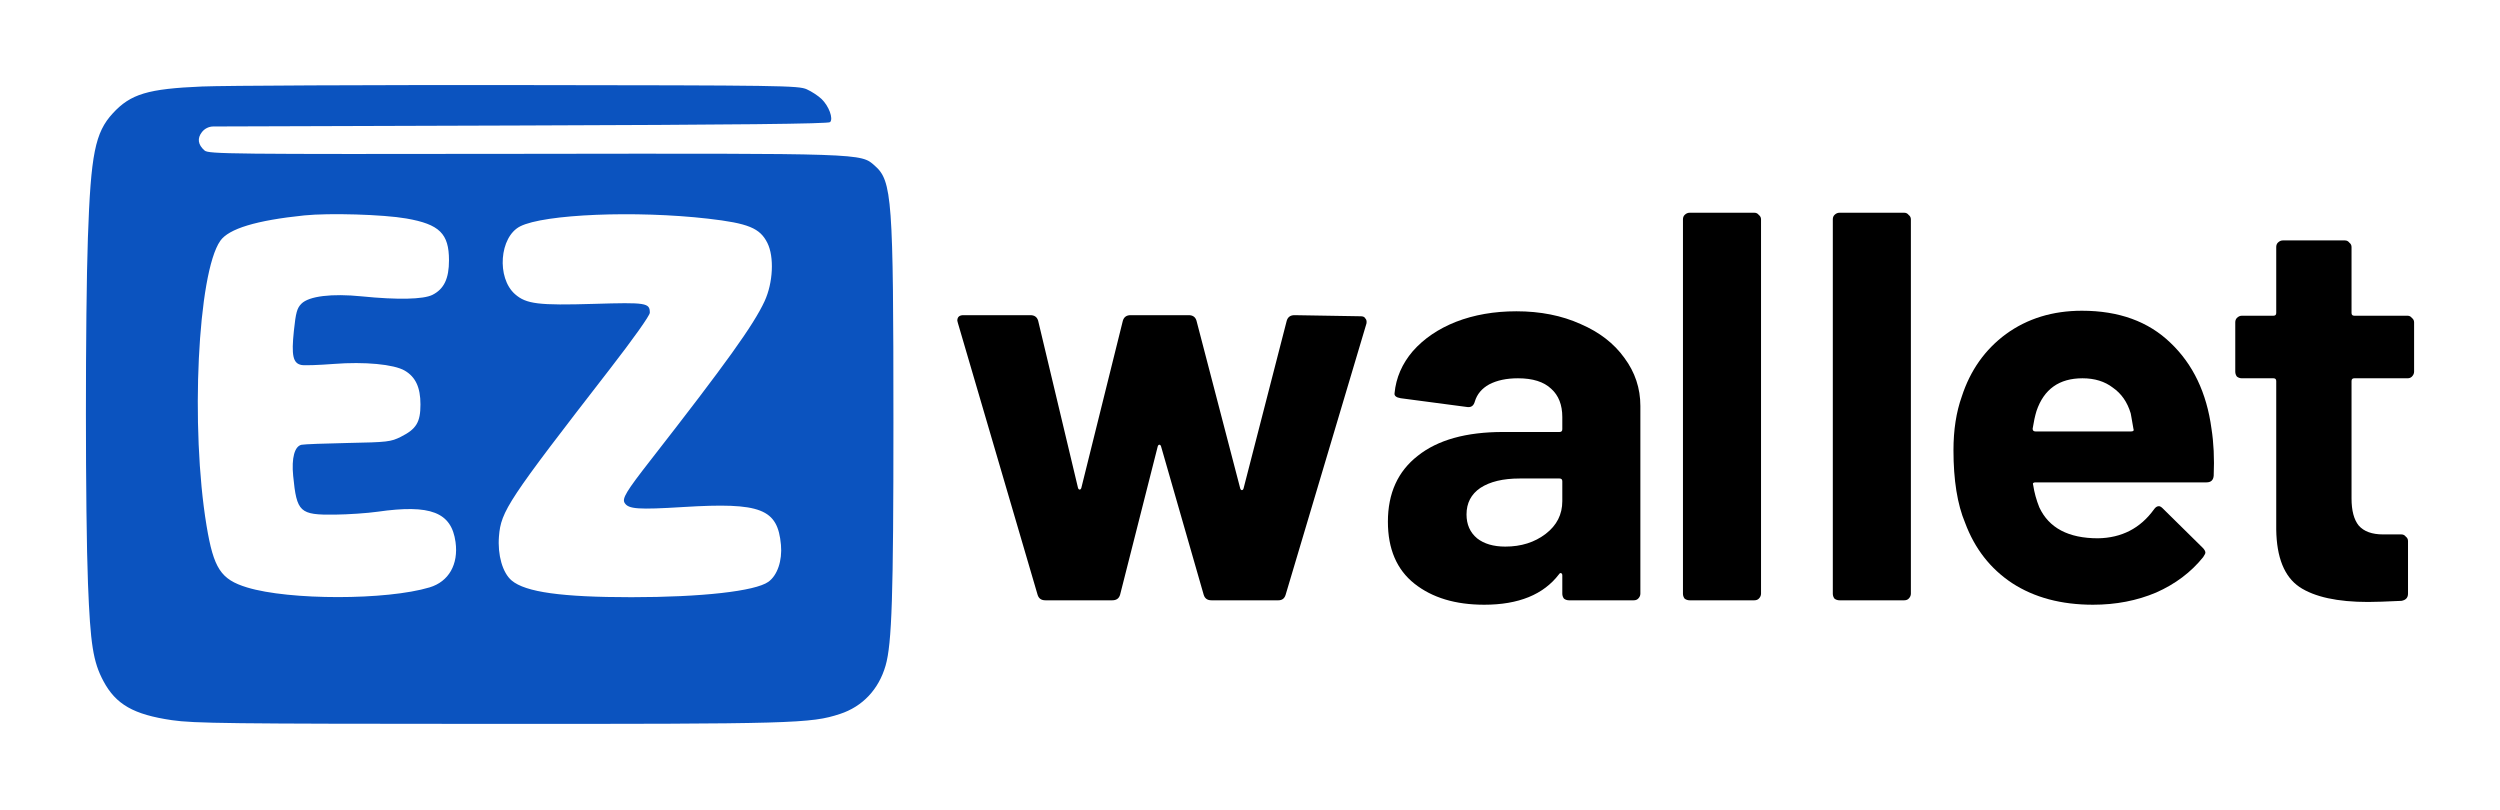
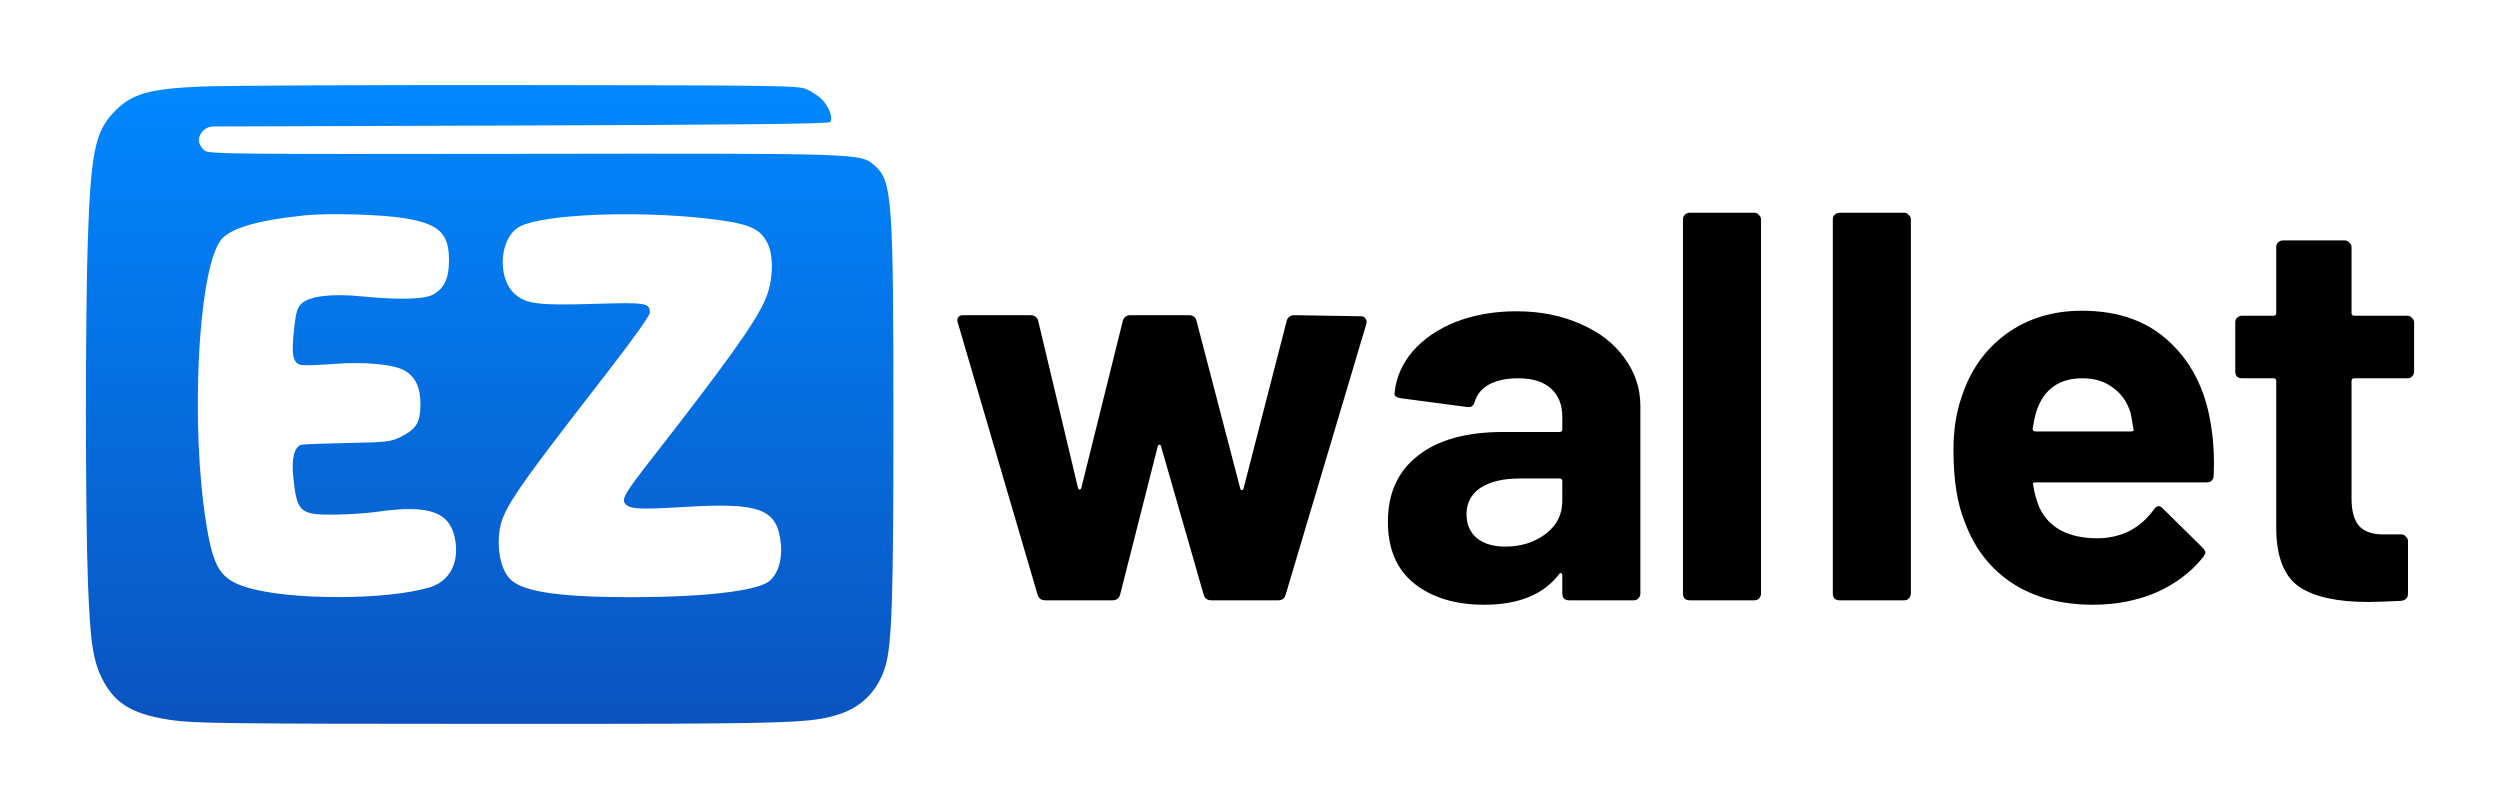
<svg xmlns="http://www.w3.org/2000/svg" width="1174" height="380" viewBox="0 0 1174 380" fill="none">
-   <path fill-rule="evenodd" clip-rule="evenodd" d="M94.893 40.621C69.422 41.694 61.36 44.114 52.985 53.201C44.655 62.238 42.636 72.317 41.273 111.696C40.023 147.776 40.047 241.634 41.315 274.032C42.431 302.591 43.723 310.758 48.553 319.819C54.411 330.812 62.712 335.55 80.728 338.19C91.018 339.698 107.621 339.893 228.884 339.936C373.03 339.987 380.701 339.772 394.426 335.284C405.049 331.811 412.65 323.753 415.874 312.548C418.832 302.268 419.559 279.686 419.553 198.275C419.544 93.225 418.942 84.968 410.783 77.804C404.103 71.939 406.504 72.019 245.18 72.242C107.767 72.432 97.976 72.33 96.075 70.684C92.942 67.97 92.515 64.964 94.841 62.006C96.135 60.363 98.108 59.401 100.199 59.394L242.784 58.94C346.135 58.611 389.008 58.147 389.804 57.352C391.435 55.72 389.243 49.784 385.785 46.472C384.239 44.99 381.119 42.949 378.851 41.932C374.963 40.191 367.288 40.078 244.345 39.952C172.634 39.879 105.38 40.18 94.893 40.621ZM190.805 102.598C206.38 105.317 210.847 109.694 210.847 122.232C210.847 130.844 208.511 135.725 203.082 138.464C198.84 140.604 186.694 140.863 169.894 139.172C155.79 137.753 145.12 139.048 141.556 142.612C139.49 144.677 138.917 146.729 138.013 155.298C136.779 166.999 137.587 170.639 141.591 171.405C142.983 171.671 149.797 171.445 156.734 170.903C171.21 169.77 184.973 171.067 190.066 174.041C195.156 177.013 197.448 181.947 197.448 189.926C197.448 198.292 195.515 201.477 188.218 205.132C183.55 207.469 181.912 207.661 163.535 208.016C152.709 208.225 142.843 208.605 141.613 208.861C138.334 209.542 136.844 215.084 137.676 223.504C139.364 240.578 140.729 241.848 157.206 241.671C163.467 241.604 172.487 240.992 177.253 240.312C202.247 236.742 211.993 240.527 213.922 254.549C215.362 265.03 210.732 273.13 201.751 275.832C181.569 281.904 135.884 281.922 116.022 275.865C103.705 272.109 100.327 266.962 96.997 246.876C89.353 200.774 92.853 128.188 103.448 113.082C107.437 107.394 120.373 103.478 142.821 101.162C154.569 99.948 179.989 100.71 190.805 102.598ZM332.47 102.682C351.423 104.856 356.894 107.099 360.381 114.123C363.624 120.655 363.038 132.798 359.067 141.407C353.911 152.582 341.026 170.547 305.402 216.228C294.024 230.82 292.046 234.09 293.337 236.179C295.134 239.086 299.673 239.4 320.985 238.092C357.36 235.861 365.201 238.907 366.738 255.869C367.409 263.272 365.044 270.218 360.827 273.221C354.64 277.627 329.552 280.445 296.518 280.445C263.816 280.445 246.777 278.072 240.293 272.617C236.019 269.021 233.607 260.649 234.313 251.863C235.266 239.981 238.547 235.031 286.405 173.276C297.407 159.078 305.156 148.163 305.156 146.862C305.156 142.217 303.542 141.96 278.942 142.698C252.875 143.479 247.127 142.774 241.865 138.155C233.113 130.471 234.553 111.251 244.252 106.304C255.496 100.568 298.612 98.797 332.47 102.682Z" fill="#0B53BF" />
+   <path fill-rule="evenodd" clip-rule="evenodd" d="M94.893 40.621C69.423 41.694 61.361 44.114 52.985 53.201C44.655 62.238 42.637 72.317 41.273 111.696C40.023 147.776 40.048 241.634 41.315 274.032C42.432 302.591 43.723 310.758 48.553 319.819C54.411 330.812 62.712 335.55 80.728 338.19C91.018 339.698 107.621 339.893 228.884 339.936C373.03 339.987 380.702 339.772 394.426 335.284C405.049 331.811 412.65 323.753 415.874 312.548C418.832 302.268 419.559 279.686 419.553 198.275C419.545 93.225 418.943 84.968 410.784 77.804C404.104 71.939 406.504 72.019 245.18 72.242C107.767 72.432 97.976 72.33 96.076 70.684C92.942 67.97 92.516 64.964 94.842 62.006C96.135 60.363 98.108 59.401 100.199 59.394L242.785 58.94C346.135 58.611 389.008 58.147 389.804 57.352C391.435 55.72 389.243 49.784 385.785 46.472C384.239 44.99 381.119 42.949 378.852 41.932C374.964 40.191 367.288 40.078 244.345 39.952C172.634 39.879 105.381 40.18 94.893 40.621ZM190.805 102.598C206.38 105.317 210.847 109.694 210.847 122.232C210.847 130.844 208.512 135.725 203.082 138.464C198.841 140.604 186.694 140.863 169.894 139.172C155.79 137.753 145.12 139.048 141.556 142.612C139.491 144.677 138.918 146.729 138.014 155.298C136.779 166.999 137.587 170.639 141.591 171.405C142.983 171.671 149.798 171.445 156.734 170.903C171.211 169.77 184.974 171.067 190.066 174.041C195.156 177.013 197.448 181.947 197.448 189.926C197.448 198.292 195.516 201.477 188.218 205.132C183.55 207.469 181.912 207.661 163.535 208.016C152.709 208.225 142.844 208.605 141.613 208.861C138.334 209.542 136.844 215.084 137.677 223.504C139.364 240.578 140.73 241.848 157.206 241.671C163.467 241.604 172.488 240.992 177.254 240.312C202.247 236.742 211.993 240.527 213.922 254.549C215.363 265.03 210.732 273.13 201.751 275.832C181.569 281.904 135.884 281.922 116.023 275.865C103.705 272.109 100.327 266.962 96.997 246.876C89.353 200.774 92.854 128.188 103.448 113.082C107.437 107.394 120.373 103.478 142.821 101.162C154.569 99.948 179.989 100.71 190.805 102.598ZM332.47 102.682C351.423 104.856 356.894 107.099 360.381 114.123C363.624 120.655 363.038 132.798 359.067 141.407C353.912 152.582 341.026 170.547 305.403 216.228C294.024 230.82 292.046 234.09 293.337 236.179C295.134 239.086 299.673 239.4 320.985 238.092C357.36 235.861 365.201 238.907 366.739 255.869C367.41 263.272 365.044 270.218 360.828 273.221C354.64 277.627 329.552 280.445 296.518 280.445C263.816 280.445 246.777 278.072 240.293 272.617C236.019 269.021 233.607 260.649 234.313 251.863C235.267 239.981 238.547 235.031 286.405 173.276C297.408 159.078 305.156 148.163 305.156 146.862C305.156 142.217 303.542 141.96 278.943 142.698C252.875 143.479 247.127 142.774 241.865 138.155C233.113 130.471 234.553 111.251 244.252 106.304C255.496 100.568 298.612 98.797 332.47 102.682Z" fill="url(#paint0_linear_3578_62)" />
  <path d="M1133.66 174.522C1133.66 175.389 1133.31 176.169 1132.62 176.862C1132.1 177.382 1131.41 177.642 1130.54 177.642H1105.58C1104.71 177.642 1104.28 178.076 1104.28 178.942V234.062C1104.28 239.782 1105.41 244.029 1107.66 246.802C1110.09 249.576 1113.9 250.962 1119.1 250.962H1127.68C1128.55 250.962 1129.24 251.309 1129.76 252.002C1130.45 252.522 1130.8 253.216 1130.8 254.082V278.782C1130.8 280.689 1129.76 281.816 1127.68 282.162C1120.4 282.509 1115.2 282.682 1112.08 282.682C1097.69 282.682 1086.95 280.342 1079.84 275.662C1072.73 270.809 1069.09 261.796 1068.92 248.622V178.942C1068.92 178.076 1068.49 177.642 1067.62 177.642H1052.8C1051.93 177.642 1051.15 177.382 1050.46 176.862C1049.94 176.169 1049.68 175.389 1049.68 174.522V151.382C1049.68 150.516 1049.94 149.822 1050.46 149.302C1051.15 148.609 1051.93 148.262 1052.8 148.262H1067.62C1068.49 148.262 1068.92 147.829 1068.92 146.962V116.022C1068.92 115.156 1069.18 114.462 1069.7 113.942C1070.39 113.249 1071.17 112.902 1072.04 112.902H1101.16C1102.03 112.902 1102.72 113.249 1103.24 113.942C1103.93 114.462 1104.28 115.156 1104.28 116.022V146.962C1104.28 147.829 1104.71 148.262 1105.58 148.262H1130.54C1131.41 148.262 1132.1 148.609 1132.62 149.302C1133.31 149.822 1133.66 150.516 1133.66 151.382V174.522Z" fill="black" />
-   <path d="M1038.51 201.302C1039.55 207.889 1039.9 215.255 1039.55 223.402C1039.38 225.482 1038.25 226.522 1036.17 226.522H955.829C954.789 226.522 954.442 226.955 954.789 227.822C955.309 231.289 956.262 234.755 957.649 238.222C962.155 247.929 971.342 252.782 985.209 252.782C996.302 252.609 1005.06 248.102 1011.47 239.262C1012.16 238.222 1012.94 237.702 1013.81 237.702C1014.33 237.702 1014.94 238.049 1015.63 238.742L1034.35 257.202C1035.22 258.069 1035.65 258.849 1035.65 259.542C1035.65 259.889 1035.3 260.582 1034.61 261.622C1028.89 268.729 1021.52 274.275 1012.51 278.262C1003.5 282.075 993.615 283.982 982.869 283.982C967.962 283.982 955.309 280.602 944.909 273.842C934.682 267.082 927.315 257.635 922.809 245.502C919.169 236.835 917.349 225.482 917.349 211.442C917.349 201.909 918.649 193.502 921.249 186.222C925.235 173.915 932.169 164.122 942.049 156.842C952.102 149.562 963.975 145.922 977.669 145.922C995.002 145.922 1008.87 150.949 1019.27 161.002C1029.84 171.055 1036.26 184.489 1038.51 201.302ZM977.929 177.642C967.009 177.642 959.815 182.755 956.349 192.982C955.655 195.235 955.049 198.009 954.529 201.302C954.529 202.169 954.962 202.602 955.829 202.602H1000.81C1001.85 202.602 1002.2 202.169 1001.85 201.302C1000.98 196.275 1000.55 193.849 1000.55 194.022C998.989 188.822 996.215 184.835 992.229 182.062C988.415 179.115 983.649 177.642 977.929 177.642Z" fill="black" />
-   <path d="M863.809 281.902C862.942 281.902 862.162 281.642 861.468 281.122C860.948 280.429 860.688 279.649 860.688 278.782V103.022C860.688 102.156 860.948 101.462 861.468 100.942C862.162 100.249 862.942 99.902 863.809 99.902H894.228C895.095 99.902 895.789 100.249 896.309 100.942C897.002 101.462 897.348 102.156 897.348 103.022V278.782C897.348 279.649 897.002 280.429 896.309 281.122C895.789 281.642 895.095 281.902 894.228 281.902H863.809Z" fill="black" />
-   <path d="M793.438 281.902C792.572 281.902 791.792 281.642 791.098 281.122C790.578 280.429 790.318 279.649 790.318 278.782V103.022C790.318 102.156 790.578 101.462 791.098 100.942C791.792 100.249 792.572 99.902 793.438 99.902H823.858C824.725 99.902 825.418 100.249 825.938 100.942C826.632 101.462 826.978 102.156 826.978 103.022V278.782C826.978 279.649 826.632 280.429 825.938 281.122C825.418 281.642 824.725 281.902 823.858 281.902H793.438Z" fill="black" />
-   <path d="M712.078 146.182C723.344 146.182 733.398 148.175 742.238 152.162C751.078 155.975 757.924 161.262 762.778 168.022C767.805 174.782 770.318 182.322 770.318 190.642V278.782C770.318 279.648 769.971 280.428 769.278 281.122C768.758 281.642 768.064 281.902 767.198 281.902H736.778C735.911 281.902 735.131 281.642 734.438 281.122C733.918 280.428 733.658 279.648 733.658 278.782V270.202C733.658 269.682 733.484 269.335 733.138 269.162C732.791 268.988 732.444 269.162 732.098 269.682C724.818 279.215 713.118 283.982 696.998 283.982C683.478 283.982 672.558 280.688 664.238 274.102C655.918 267.515 651.758 257.808 651.758 244.982C651.758 231.635 656.438 221.322 665.798 214.042C675.158 206.588 688.504 202.862 705.838 202.862H732.358C733.224 202.862 733.658 202.428 733.658 201.562V195.842C733.658 190.122 731.924 185.702 728.458 182.582C724.991 179.288 719.791 177.642 712.858 177.642C707.484 177.642 702.978 178.595 699.338 180.502C695.871 182.408 693.618 185.095 692.578 188.562C692.058 190.468 690.931 191.335 689.198 191.162L657.738 187.002C655.658 186.655 654.704 185.875 654.878 184.662C655.571 177.382 658.431 170.795 663.458 164.902C668.658 159.008 675.418 154.415 683.738 151.122C692.231 147.828 701.678 146.182 712.078 146.182ZM706.878 256.682C714.331 256.682 720.658 254.688 725.858 250.702C731.058 246.715 733.658 241.602 733.658 235.362V226.002C733.658 225.135 733.224 224.702 732.358 224.702H713.638C705.838 224.702 699.684 226.175 695.178 229.122C690.844 232.068 688.678 236.228 688.678 241.602C688.678 246.282 690.324 250.008 693.618 252.782C696.911 255.382 701.331 256.682 706.878 256.682Z" fill="black" />
-   <path d="M490.893 281.902C488.986 281.902 487.773 281.035 487.253 279.302L449.813 151.642L449.553 150.602C449.553 148.869 450.506 148.002 452.413 148.002H483.873C485.779 148.002 486.993 148.869 487.513 150.602L506.233 229.122C506.406 229.642 506.666 229.902 507.013 229.902C507.359 229.902 507.619 229.642 507.793 229.122L527.293 150.602C527.813 148.869 529.026 148.002 530.933 148.002H558.233C560.139 148.002 561.353 148.869 561.873 150.602L582.413 229.382C582.586 229.902 582.846 230.162 583.193 230.162C583.539 230.162 583.799 229.902 583.973 229.382L604.253 150.602C604.773 148.869 605.986 148.002 607.893 148.002L639.093 148.522C640.133 148.522 640.826 148.869 641.173 149.562C641.693 150.082 641.866 150.862 641.693 151.902L603.733 279.302C603.213 281.035 602.086 281.902 600.353 281.902H568.893C566.986 281.902 565.773 281.035 565.253 279.302L545.233 209.622C545.059 209.102 544.799 208.842 544.453 208.842C544.106 208.842 543.846 209.102 543.673 209.622L525.993 279.302C525.473 281.035 524.259 281.902 522.353 281.902H490.893Z" fill="black" />
+   <path d="M1038.51 201.302C1039.55 207.889 1039.9 215.255 1039.55 223.402C1039.38 225.482 1038.25 226.522 1036.17 226.522H955.828C954.788 226.522 954.442 226.955 954.788 227.822C955.308 231.289 956.262 234.755 957.648 238.222C962.155 247.929 971.342 252.782 985.208 252.782C996.302 252.609 1005.06 248.102 1011.47 239.262C1012.16 238.222 1012.94 237.702 1013.81 237.702C1014.33 237.702 1014.94 238.049 1015.63 238.742L1034.35 257.202C1035.22 258.069 1035.65 258.849 1035.65 259.542C1035.65 259.889 1035.3 260.582 1034.61 261.622C1028.89 268.729 1021.52 274.275 1012.51 278.262C1003.5 282.075 993.615 283.982 982.868 283.982C967.962 283.982 955.308 280.602 944.908 273.842C934.682 267.082 927.315 257.635 922.808 245.502C919.168 236.835 917.348 225.482 917.348 211.442C917.348 201.909 918.648 193.502 921.248 186.222C925.235 173.915 932.168 164.122 942.048 156.842C952.102 149.562 963.975 145.922 977.668 145.922C995.002 145.922 1008.87 150.949 1019.27 161.002C1029.84 171.055 1036.26 184.489 1038.51 201.302ZM977.928 177.642C967.008 177.642 959.815 182.755 956.348 192.982C955.655 195.235 955.048 198.009 954.528 201.302C954.528 202.169 954.962 202.602 955.828 202.602H1000.81C1001.85 202.602 1002.2 202.169 1001.85 201.302C1000.98 196.275 1000.55 193.849 1000.55 194.022C998.988 188.822 996.215 184.835 992.228 182.062C988.415 179.115 983.648 177.642 977.928 177.642Z" fill="black" />
+   <path d="M863.808 281.902C862.942 281.902 862.162 281.642 861.468 281.122C860.948 280.429 860.688 279.649 860.688 278.782V103.022C860.688 102.156 860.948 101.462 861.468 100.942C862.162 100.249 862.942 99.902 863.808 99.902H894.228C895.095 99.902 895.788 100.249 896.308 100.942C897.002 101.462 897.348 102.156 897.348 103.022V278.782C897.348 279.649 897.002 280.429 896.308 281.122C895.788 281.642 895.095 281.902 894.228 281.902H863.808Z" fill="black" />
+   <path d="M793.438 281.902C792.571 281.902 791.791 281.642 791.098 281.122C790.578 280.429 790.318 279.649 790.318 278.782V103.022C790.318 102.156 790.578 101.462 791.098 100.942C791.791 100.249 792.571 99.902 793.438 99.902H823.858C824.725 99.902 825.418 100.249 825.938 100.942C826.631 101.462 826.978 102.156 826.978 103.022V278.782C826.978 279.649 826.631 280.429 825.938 281.122C825.418 281.642 824.725 281.902 823.858 281.902H793.438Z" fill="black" />
+   <path d="M712.078 146.182C723.344 146.182 733.398 148.175 742.238 152.162C751.078 155.975 757.924 161.262 762.778 168.022C767.804 174.782 770.318 182.322 770.318 190.642V278.782C770.318 279.648 769.971 280.428 769.278 281.122C768.758 281.642 768.064 281.902 767.198 281.902H736.778C735.911 281.902 735.131 281.642 734.438 281.122C733.918 280.428 733.658 279.648 733.658 278.782V270.202C733.658 269.682 733.484 269.335 733.138 269.162C732.791 268.988 732.444 269.162 732.098 269.682C724.818 279.215 713.118 283.982 696.998 283.982C683.478 283.982 672.558 280.688 664.238 274.102C655.918 267.515 651.758 257.808 651.758 244.982C651.758 231.635 656.438 221.322 665.798 214.042C675.158 206.588 688.504 202.862 705.838 202.862H732.358C733.224 202.862 733.658 202.428 733.658 201.562V195.842C733.658 190.122 731.924 185.702 728.458 182.582C724.991 179.288 719.791 177.642 712.858 177.642C707.484 177.642 702.978 178.595 699.338 180.502C695.871 182.408 693.618 185.095 692.578 188.562C692.058 190.468 690.931 191.335 689.198 191.162L657.738 187.002C655.658 186.655 654.704 185.875 654.878 184.662C655.571 177.382 658.431 170.795 663.458 164.902C668.658 159.008 675.418 154.415 683.738 151.122C692.231 147.828 701.678 146.182 712.078 146.182ZM706.878 256.682C714.331 256.682 720.658 254.688 725.858 250.702C731.058 246.715 733.658 241.602 733.658 235.362V226.002C733.658 225.135 733.224 224.702 732.358 224.702H713.638C705.838 224.702 699.684 226.175 695.178 229.122C690.844 232.068 688.678 236.228 688.678 241.602C688.678 246.282 690.324 250.008 693.618 252.782C696.911 255.382 701.331 256.682 706.878 256.682Z" fill="black" />
+   <path d="M490.892 281.902C488.986 281.902 487.772 281.035 487.252 279.302L449.812 151.642L449.552 150.602C449.552 148.869 450.506 148.002 452.412 148.002H483.872C485.779 148.002 486.992 148.869 487.512 150.602L506.232 229.122C506.406 229.642 506.666 229.902 507.012 229.902C507.359 229.902 507.619 229.642 507.792 229.122L527.292 150.602C527.812 148.869 529.026 148.002 530.932 148.002H558.232C560.139 148.002 561.352 148.869 561.872 150.602L582.412 229.382C582.586 229.902 582.846 230.162 583.192 230.162C583.539 230.162 583.799 229.902 583.972 229.382L604.253 150.602C604.772 148.869 605.986 148.002 607.893 148.002L639.092 148.522C640.132 148.522 640.826 148.869 641.172 149.562C641.692 150.082 641.866 150.862 641.692 151.902L603.732 279.302C603.212 281.035 602.086 281.902 600.352 281.902H568.892C566.986 281.902 565.772 281.035 565.252 279.302L545.232 209.622C545.059 209.102 544.799 208.842 544.452 208.842C544.106 208.842 543.846 209.102 543.672 209.622L525.993 279.302C525.472 281.035 524.259 281.902 522.353 281.902H490.892Z" fill="black" />
+   <defs>
+     <linearGradient id="paint0_linear_3578_62" x1="229.951" y1="39.941" x2="229.951" y2="339.941" gradientUnits="userSpaceOnUse">
+       <stop stop-color="#0088FF" />
+       <stop offset="1" stop-color="#0B53BF" />
+     </linearGradient>
+   </defs>
</svg>
